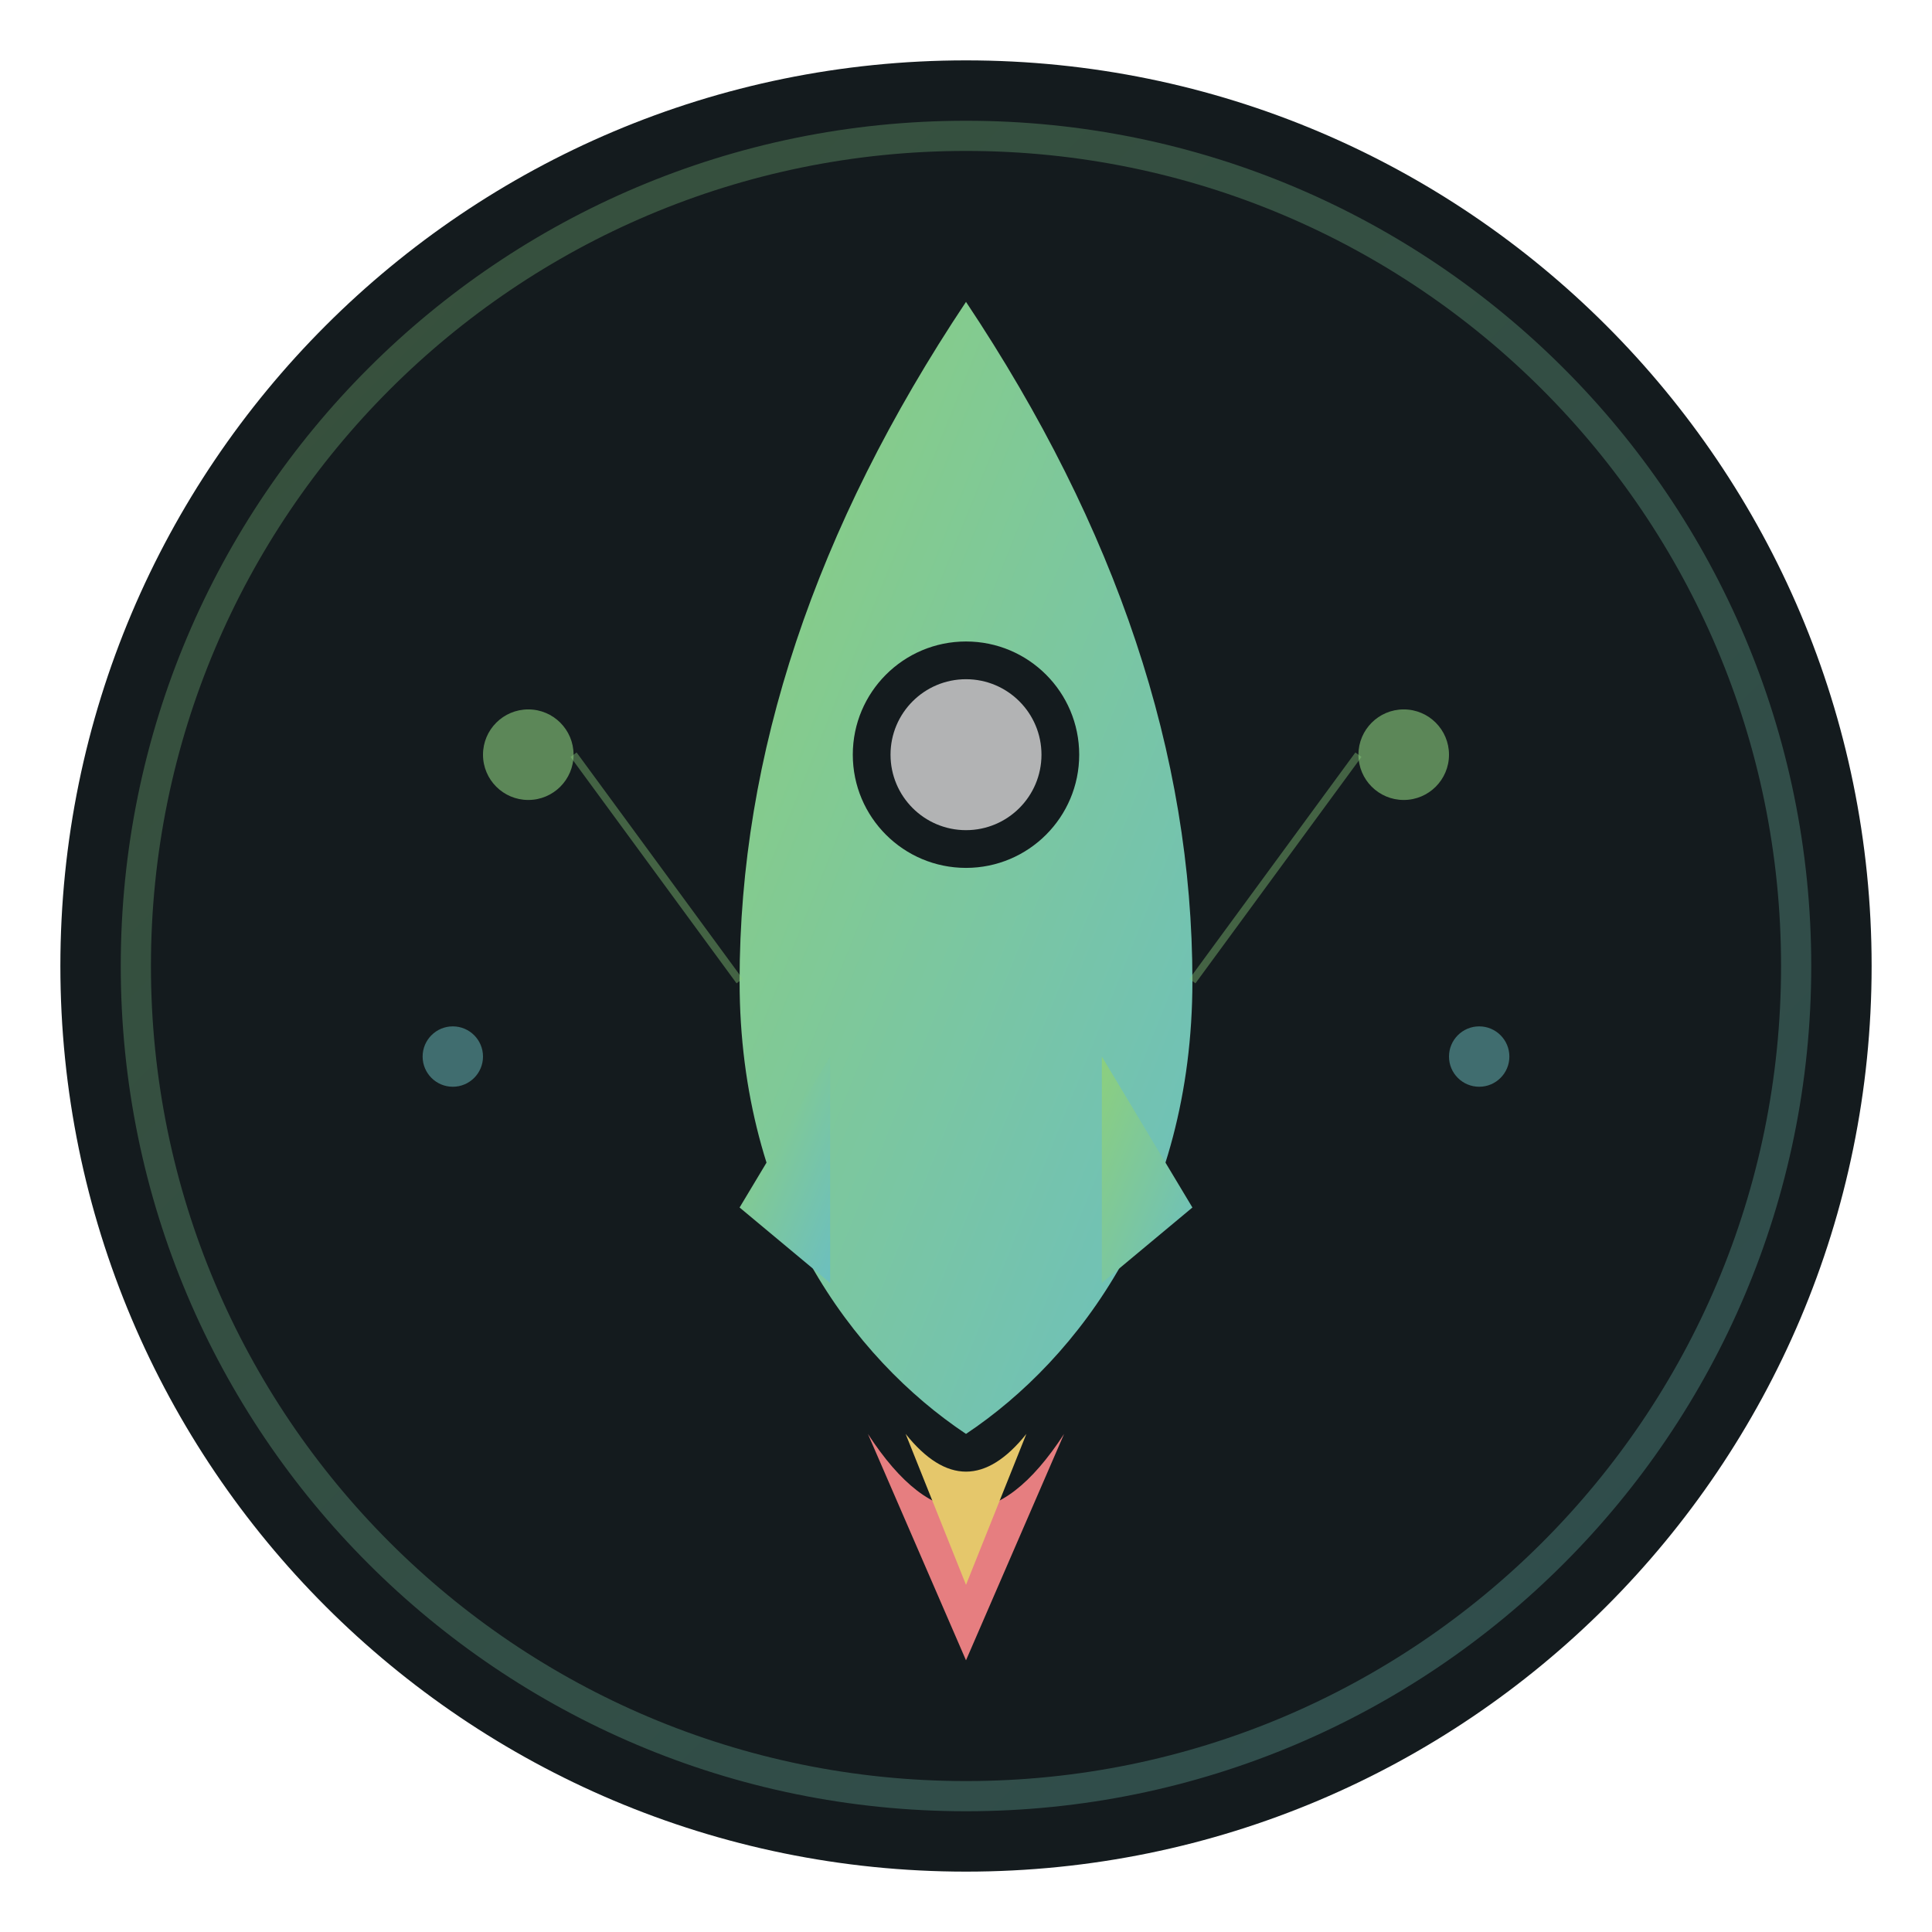
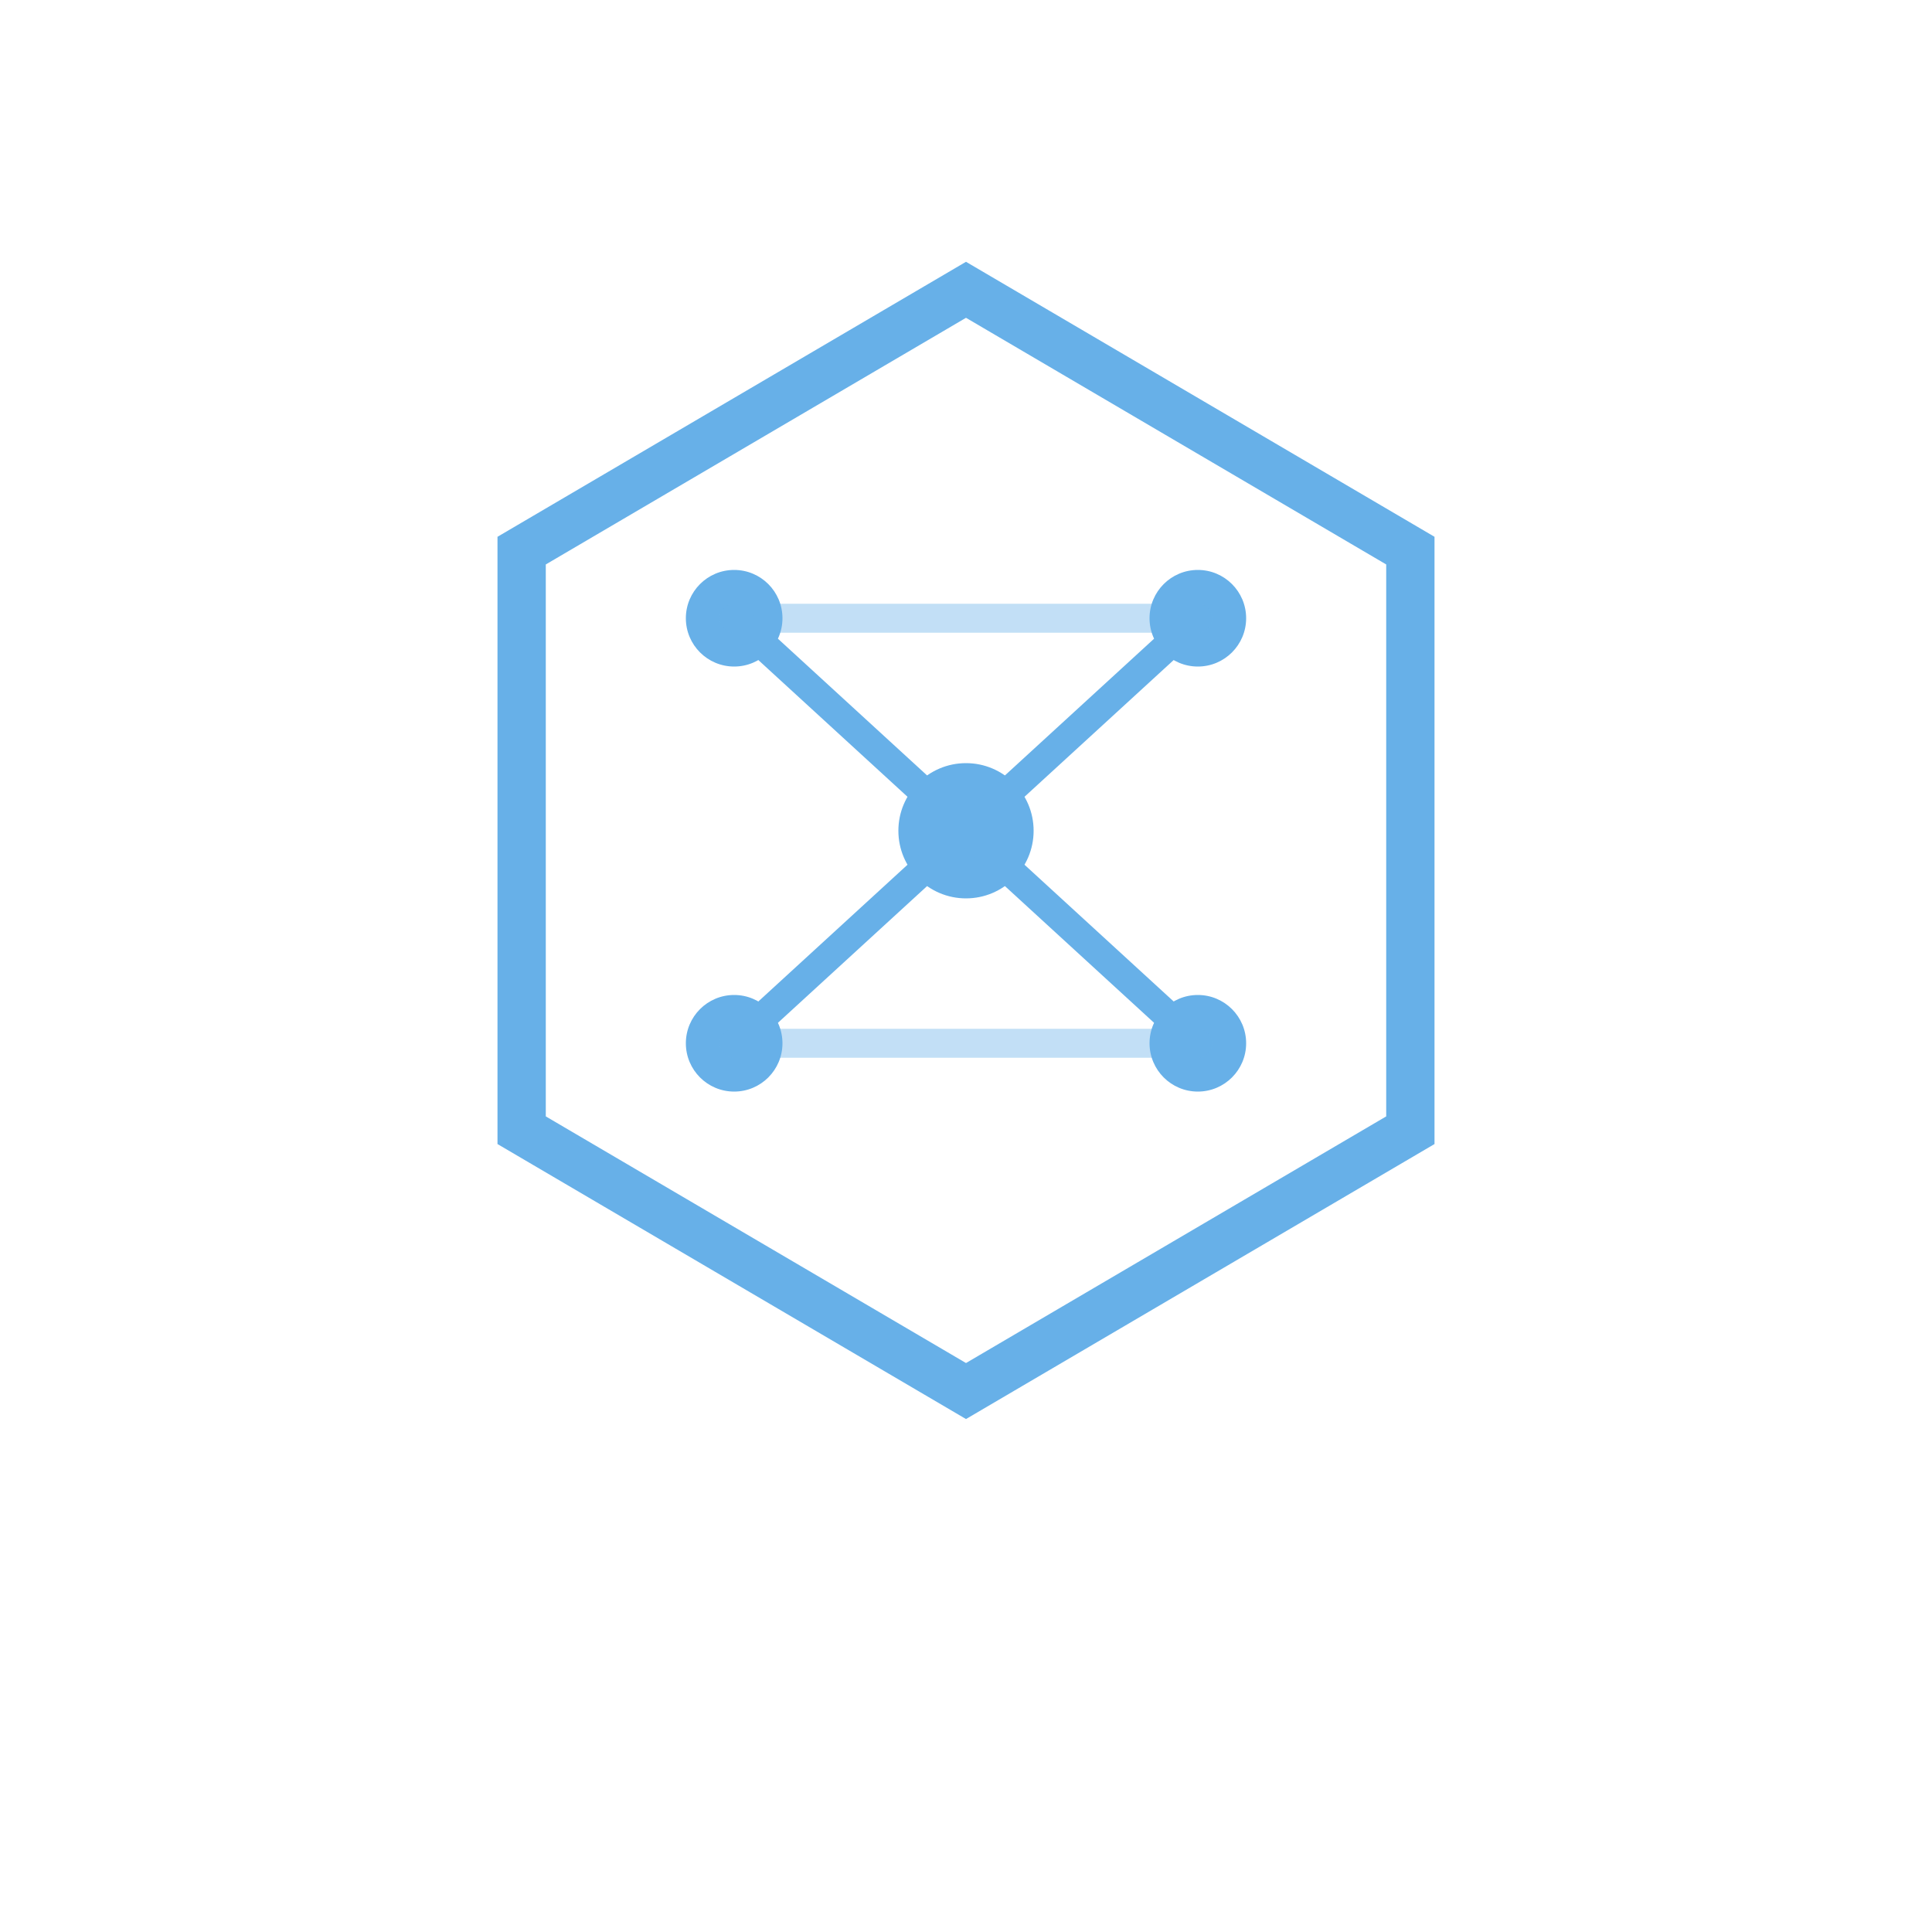
- <svg xmlns="http://www.w3.org/2000/svg" viewBox="0 0 512 512" fill="none">
-   <defs>
-     <linearGradient id="grad" x1="0%" y1="0%" x2="100%" y2="100%">
-       <stop offset="0%" style="stop-color:#8ccf7e" />
-       <stop offset="100%" style="stop-color:#6cbfbf" />
-     </linearGradient>
-   </defs>
-   <circle cx="256" cy="256" r="240" fill="#141b1e" />
-   <circle cx="256" cy="256" r="220" fill="none" stroke="url(#grad)" stroke-width="8" opacity="0.3" />
-   <path d="M256 80c-40 60-60 120-60 180 0 60 30 100 60 120 30-20 60-60 60-120 0-60-20-120-60-180z" fill="url(#grad)" />
-   <circle cx="256" cy="200" r="30" fill="#141b1e" />
-   <circle cx="256" cy="200" r="20" fill="#dadada" opacity="0.8" />
-   <path d="M230 380 L256 440 L282 380 Q256 420 230 380" fill="#e67e80" />
-   <path d="M240 380 L256 420 L272 380 Q256 400 240 380" fill="#e5c76b" />
-   <path d="M196 320 L220 280 L220 340 Z" fill="url(#grad)" />
-   <path d="M316 320 L292 280 L292 340 Z" fill="url(#grad)" />
-   <circle cx="140" cy="200" r="12" fill="#8ccf7e" opacity="0.6" />
-   <circle cx="120" cy="280" r="8" fill="#6cbfbf" opacity="0.5" />
-   <circle cx="372" cy="200" r="12" fill="#8ccf7e" opacity="0.6" />
-   <circle cx="392" cy="280" r="8" fill="#6cbfbf" opacity="0.5" />
-   <line x1="152" y1="200" x2="196" y2="260" stroke="#8ccf7e" stroke-width="2" opacity="0.4" />
-   <line x1="360" y1="200" x2="316" y2="260" stroke="#8ccf7e" stroke-width="2" opacity="0.4" />
+ <svg xmlns="http://www.w3.org/2000/svg" viewBox="0 0 100 100">
+   <polygon points="50,15 73,28.5 73,58.5 50,72 27,58.5 27,28.5" fill="none" stroke="#67b0e8" stroke-width="2.5" stroke-linejoin="miter" />
+   <circle cx="50" cy="43" r="3.5" fill="#67b0e8" />
+   <circle cx="38" cy="32" r="2.5" fill="#67b0e8" />
+   <circle cx="62" cy="32" r="2.5" fill="#67b0e8" />
+   <circle cx="38" cy="54" r="2.5" fill="#67b0e8" />
+   <circle cx="62" cy="54" r="2.5" fill="#67b0e8" />
+   <line x1="38" y1="32" x2="50" y2="43" stroke="#67b0e8" stroke-width="1.5" stroke-linecap="round" />
+   <line x1="62" y1="32" x2="50" y2="43" stroke="#67b0e8" stroke-width="1.5" stroke-linecap="round" />
+   <line x1="38" y1="54" x2="50" y2="43" stroke="#67b0e8" stroke-width="1.5" stroke-linecap="round" />
+   <line x1="62" y1="54" x2="50" y2="43" stroke="#67b0e8" stroke-width="1.5" stroke-linecap="round" />
+   <line x1="38" y1="32" x2="62" y2="32" stroke="#67b0e8" stroke-width="1.5" stroke-linecap="round" opacity="0.4" />
+   <line x1="38" y1="54" x2="62" y2="54" stroke="#67b0e8" stroke-width="1.5" stroke-linecap="round" opacity="0.4" />
</svg>
